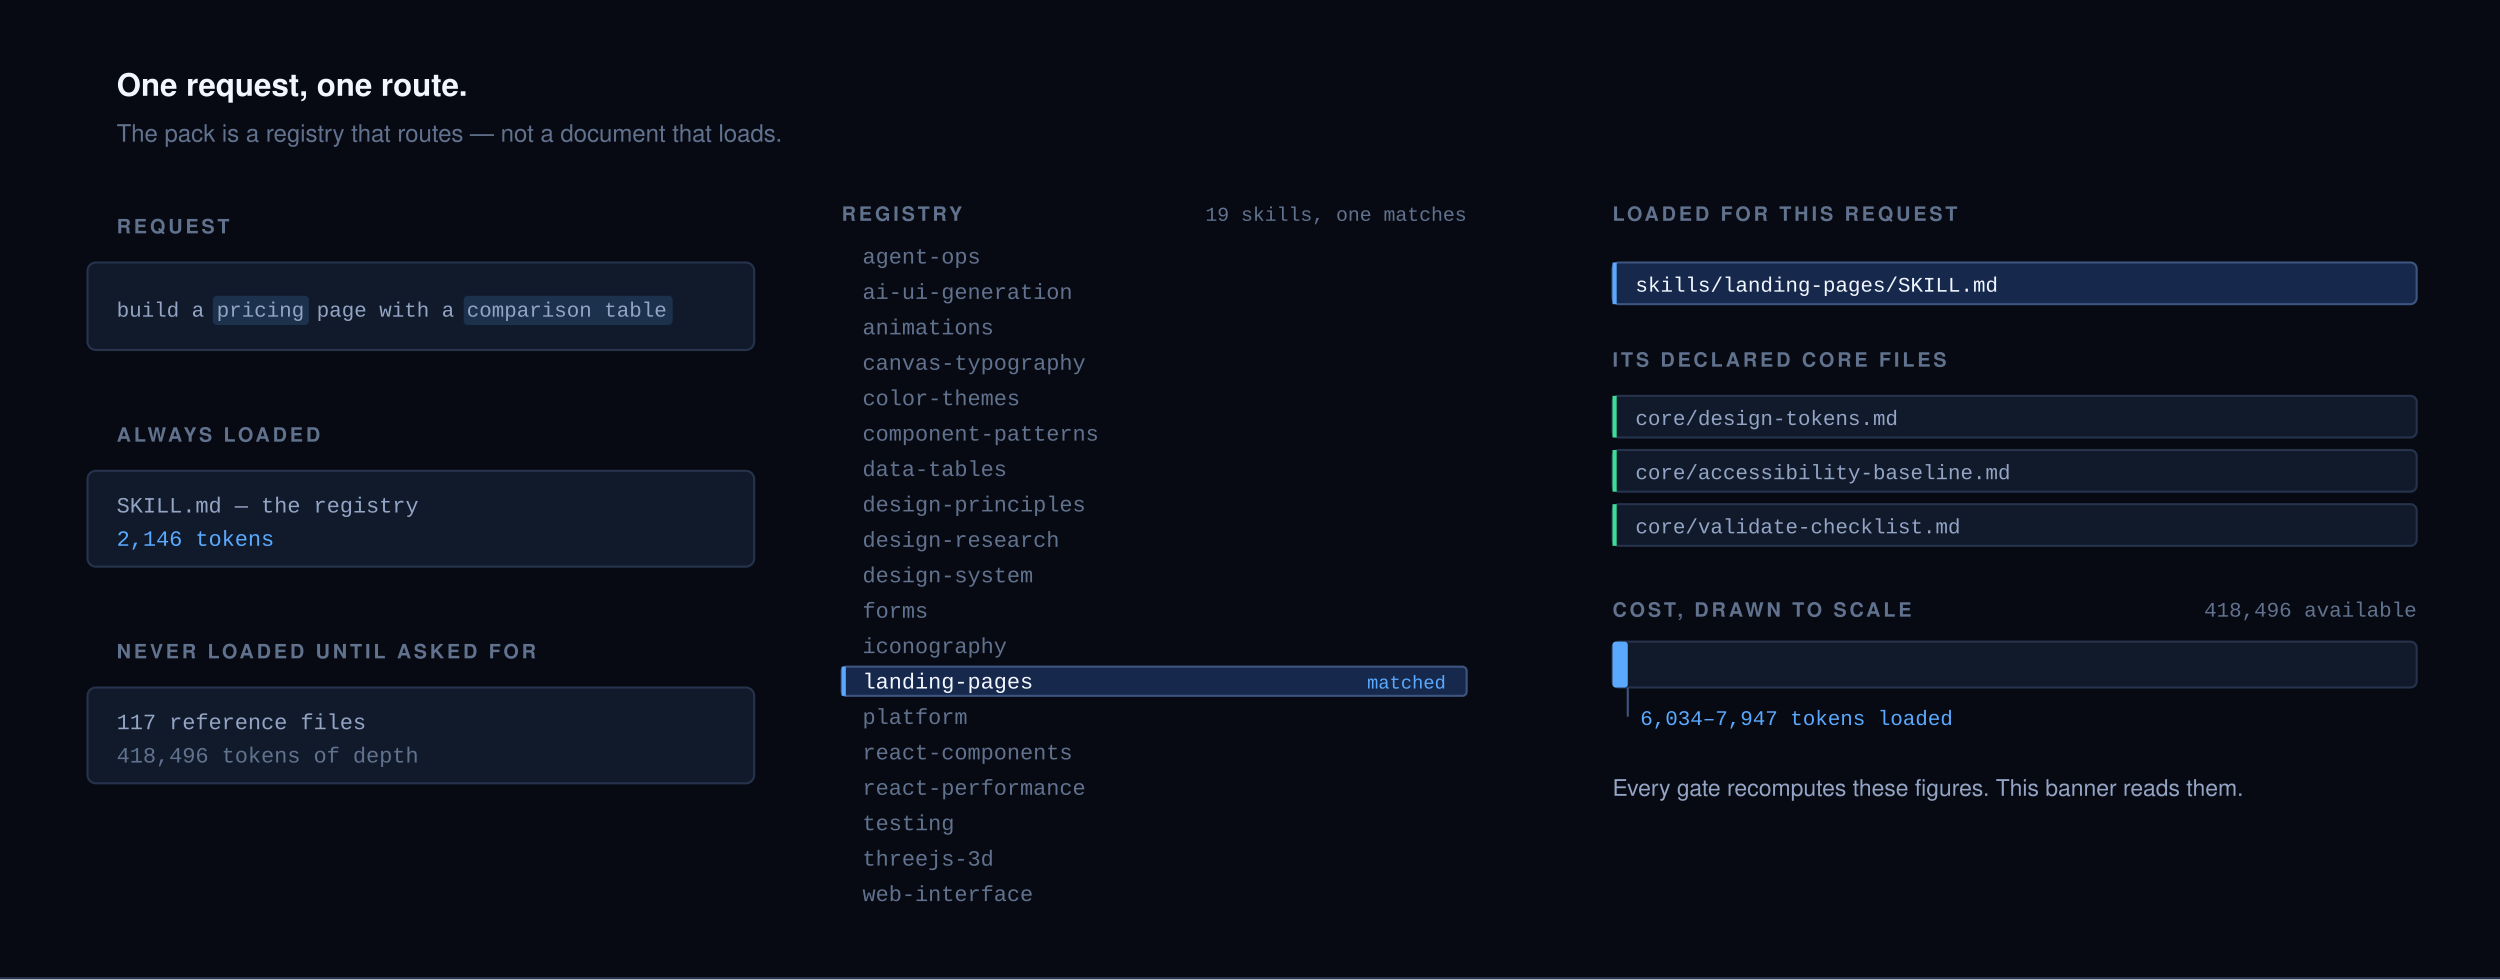
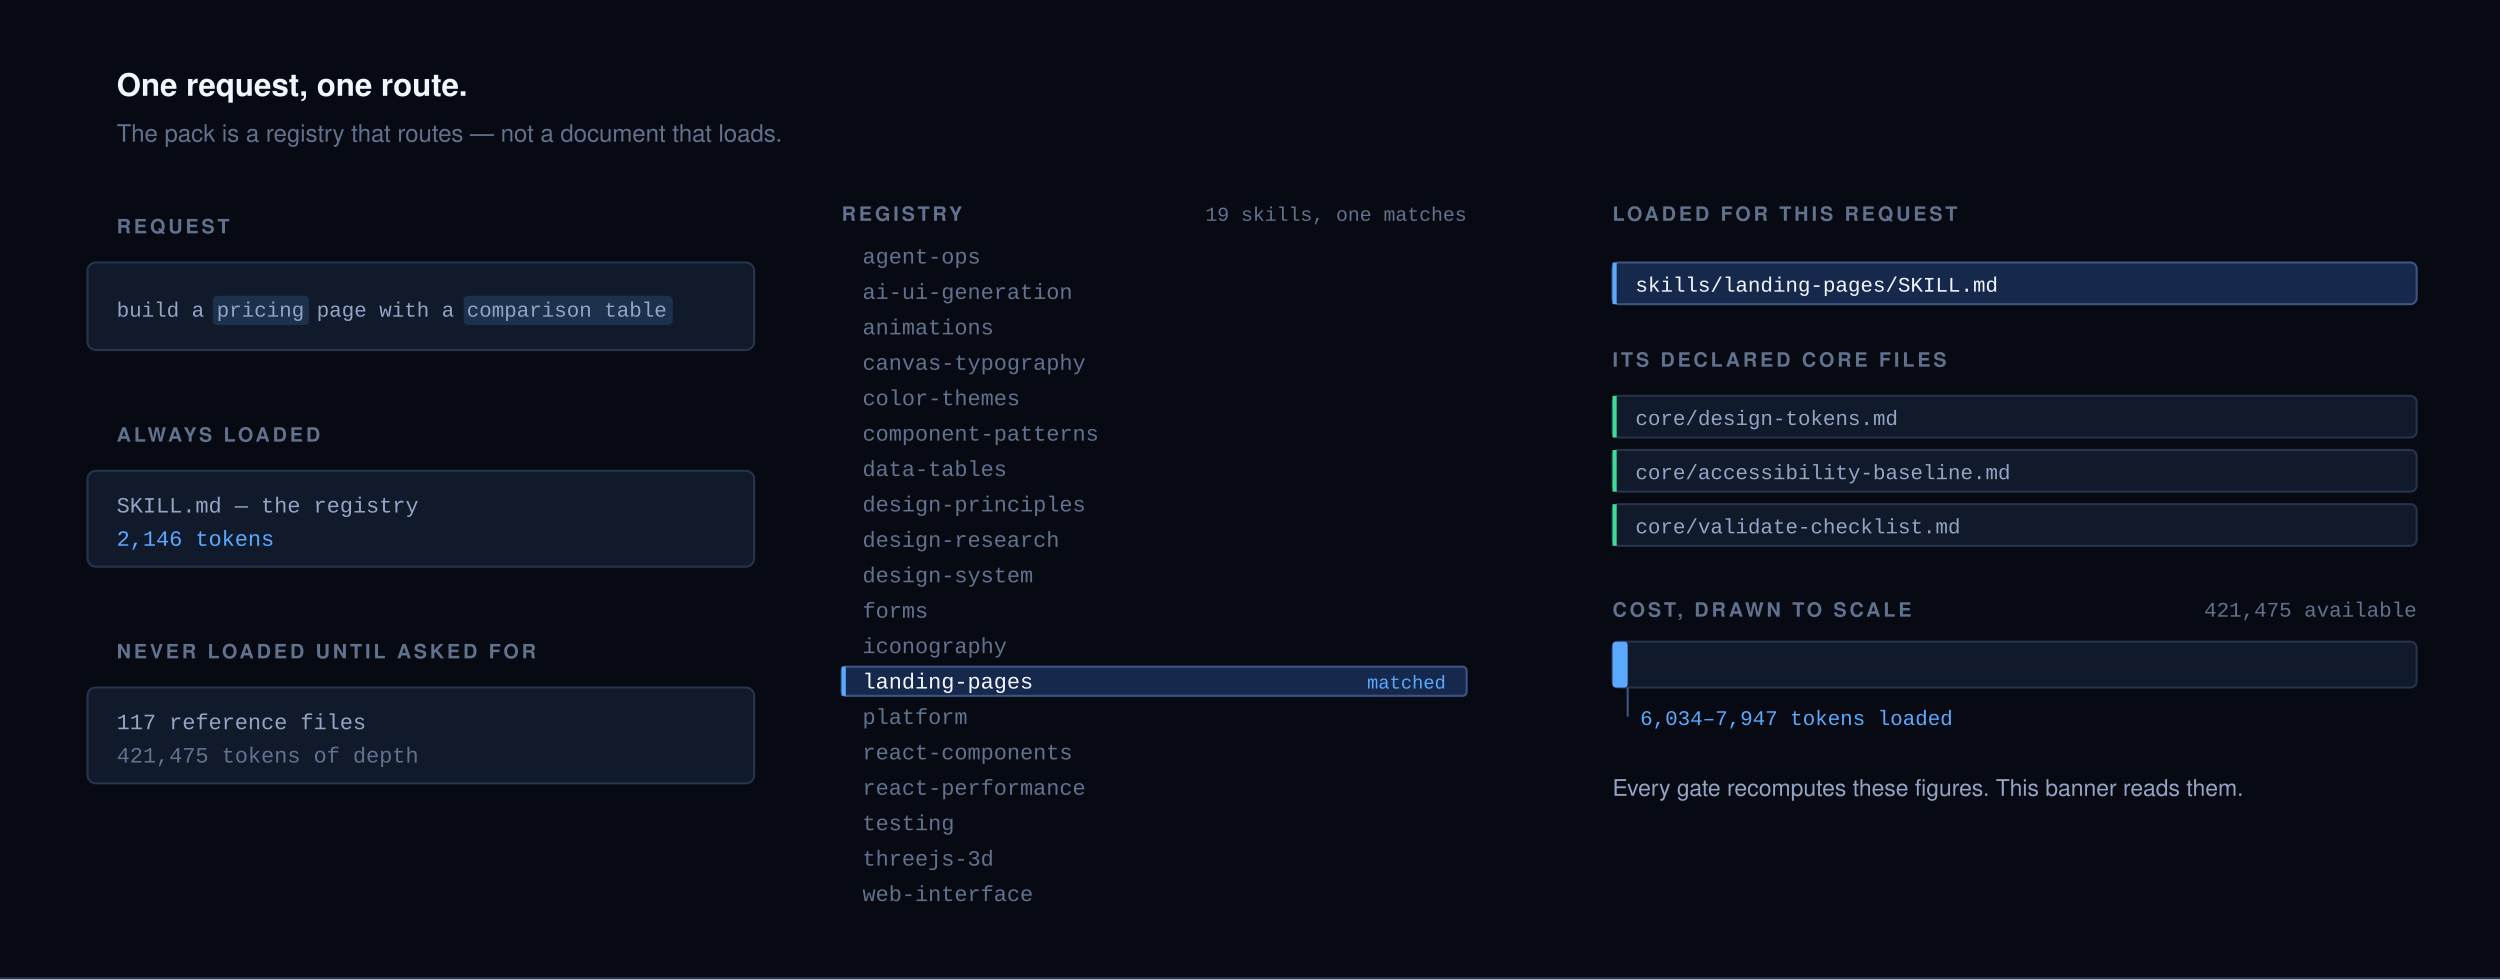
- <svg xmlns="http://www.w3.org/2000/svg" viewBox="0 0 1200 470" width="1200" height="470" role="img" aria-label="How the pack routes one request: a prompt asking for a pricing page with a comparison table is matched against a registry of 19 skills, exactly one of them — landing-pages — is selected, its three core dependency files attach, and a cost meter shows 6,034 to 7,947 tokens loaded against 418,496 tokens of available depth, drawn to scale.">
+ <svg xmlns="http://www.w3.org/2000/svg" viewBox="0 0 1200 470" width="1200" height="470" role="img" aria-label="How the pack routes one request: a prompt asking for a pricing page with a comparison table is matched against a registry of 19 skills, exactly one of them — landing-pages — is selected, its three core dependency files attach, and a cost meter shows 6,034 to 7,947 tokens loaded against 421,475 tokens of available depth, drawn to scale.">
  <style>
@keyframes rf0{0%,14.6%{opacity:0}16%{opacity:1}18.6%,100%{opacity:0}}
@keyframes rf1{0%,15.6%{opacity:0}17%{opacity:1}19.6%,100%{opacity:0}}
@keyframes rf2{0%,16.6%{opacity:0}18%{opacity:1}20.6%,100%{opacity:0}}
@keyframes rf3{0%,17.6%{opacity:0}19%{opacity:1}21.6%,100%{opacity:0}}
@keyframes rf4{0%,18.6%{opacity:0}20%{opacity:1}22.6%,100%{opacity:0}}
@keyframes rf5{0%,19.6%{opacity:0}21%{opacity:1}23.6%,100%{opacity:0}}
@keyframes rf6{0%,20.6%{opacity:0}22%{opacity:1}24.6%,100%{opacity:0}}
@keyframes rf7{0%,21.6%{opacity:0}23%{opacity:1}25.6%,100%{opacity:0}}
@keyframes rf8{0%,22.6%{opacity:0}24%{opacity:1}26.6%,100%{opacity:0}}
@keyframes rf9{0%,23.6%{opacity:0}25%{opacity:1}27.6%,100%{opacity:0}}
@keyframes rf10{0%,24.6%{opacity:0}26%{opacity:1}28.6%,100%{opacity:0}}
@keyframes rf11{0%,25.6%{opacity:0}27%{opacity:1}29.6%,100%{opacity:0}}
@keyframes rf12{0%,26.6%{opacity:0}28%{opacity:1}30.6%,100%{opacity:0}}
@keyframes rf13{0%,27.6%{opacity:0}29%{opacity:1}31.6%,100%{opacity:0}}
@keyframes rf14{0%,28.6%{opacity:0}30%{opacity:1}32.6%,100%{opacity:0}}
@keyframes rf15{0%,29.6%{opacity:0}31%{opacity:1}33.6%,100%{opacity:0}}
@keyframes rf16{0%,30.6%{opacity:0}32%{opacity:1}34.6%,100%{opacity:0}}
@keyframes rf17{0%,31.6%{opacity:0}33%{opacity:1}35.6%,100%{opacity:0}}
@keyframes rf18{0%,32.6%{opacity:0}34%{opacity:1}36.6%,100%{opacity:0}}
@keyframes kw{0%,6%{opacity:0}9%,100%{opacity:.16}}
@keyframes scan{0%,15%{opacity:0;transform:translateY(0)}16%{opacity:.9;transform:translateY(0)}34%{opacity:.9;transform:translateY(317px)}35.5%,100%{opacity:0;transform:translateY(317px)}}
@keyframes lock{0%,35%{opacity:0}38%,100%{opacity:1}}
@keyframes lockt{0%,35%{fill:#61728F}38%,100%{fill:#F2F6FF}}
@keyframes fill{0%,58%{transform:scaleX(0)}72%,100%{transform:scaleX(1)}}
@keyframes late{0%,68%{opacity:0}72%,100%{opacity:1}}
@keyframes dep0{0%,46%{opacity:0;transform:translateX(-6px)}50%,100%{opacity:1;transform:translateX(0)}}
@keyframes dep1{0%,49%{opacity:0;transform:translateX(-6px)}53%,100%{opacity:1;transform:translateX(0)}}
@keyframes dep2{0%,52%{opacity:0;transform:translateX(-6px)}56%,100%{opacity:1;transform:translateX(0)}}
.kw{animation:kw 9s linear infinite}
.scan{animation:scan 9s linear infinite}
.lock{animation:lock 9s linear infinite}
.lock-t{animation:lockt 9s linear infinite}
.fill{animation:fill 9s cubic-bezier(.2,.7,.3,1) infinite;transform-origin:774px 308px}
.late{animation:late 9s linear infinite}
.rf0{animation:rf0 9s linear infinite}
.rf1{animation:rf1 9s linear infinite}
.rf2{animation:rf2 9s linear infinite}
.rf3{animation:rf3 9s linear infinite}
.rf4{animation:rf4 9s linear infinite}
.rf5{animation:rf5 9s linear infinite}
.rf6{animation:rf6 9s linear infinite}
.rf7{animation:rf7 9s linear infinite}
.rf8{animation:rf8 9s linear infinite}
.rf9{animation:rf9 9s linear infinite}
.rf10{animation:rf10 9s linear infinite}
.rf11{animation:rf11 9s linear infinite}
.rf12{animation:rf12 9s linear infinite}
.rf13{animation:rf13 9s linear infinite}
.rf14{animation:rf14 9s linear infinite}
.rf15{animation:rf15 9s linear infinite}
.rf16{animation:rf16 9s linear infinite}
.rf17{animation:rf17 9s linear infinite}
.rf18{animation:rf18 9s linear infinite}
.dep0{animation:dep0 9s ease-out infinite}
.dep1{animation:dep1 9s ease-out infinite}
.dep2{animation:dep2 9s ease-out infinite}
@media (prefers-reduced-motion:reduce){
.kw,.scan,.lock,.lock-t,.fill,.late,.rf0,.rf1,.rf2,.rf3,.rf4,.rf5,.rf6,.rf7,.rf8,.rf9,.rf10,.rf11,.rf12,.rf13,.rf14,.rf15,.rf16,.rf17,.rf18,.dep0,.dep1,.dep2{animation:none}
.scan{opacity:0}
}
</style>
  <rect width="1200" height="470" fill="#070A12" />
  <text x="56" y="46" font-family="ui-sans-serif, system-ui, -apple-system, 'Segoe UI', Helvetica, Arial, sans-serif" font-size="15" font-weight="600" fill="#F2F6FF">One request, one route.</text>
  <text x="56" y="68" font-family="ui-sans-serif, system-ui, -apple-system, 'Segoe UI', Helvetica, Arial, sans-serif" font-size="11.5" fill="#61728F">The pack is a registry that routes — not a document that loads.</text>
  <text x="56" y="112" font-family="ui-sans-serif, system-ui, -apple-system, 'Segoe UI', Helvetica, Arial, sans-serif" font-size="9.5" font-weight="600" letter-spacing="1.4" fill="#61728F">REQUEST</text>
  <rect x="42" y="126" width="320" height="42" rx="4" fill="#111A2B" stroke="#26334D" />
  <rect class="kw" x="102.16" y="142" width="46.14" height="14" rx="2" fill="#5AA9FF" opacity="0.16" />
  <rect class="kw" x="222.56" y="142" width="100.32" height="14" rx="2" fill="#5AA9FF" opacity="0.16" />
  <text x="56" y="152" font-family="ui-monospace, SFMono-Regular, Menlo, Consolas, 'Liberation Mono', monospace" font-size="10" fill="#93A4C4">build a pricing page with a comparison table</text>
  <text x="56" y="212" font-family="ui-sans-serif, system-ui, -apple-system, 'Segoe UI', Helvetica, Arial, sans-serif" font-size="9.5" font-weight="600" letter-spacing="1.4" fill="#61728F">ALWAYS LOADED</text>
  <rect x="42" y="226" width="320" height="46" rx="4" fill="#111A2B" stroke="#26334D" />
  <text x="56" y="246" font-family="ui-monospace, SFMono-Regular, Menlo, Consolas, 'Liberation Mono', monospace" font-size="10.5" fill="#93A4C4">SKILL.md — the registry</text>
  <text x="56" y="262" font-family="ui-monospace, SFMono-Regular, Menlo, Consolas, 'Liberation Mono', monospace" font-size="10.5" fill="#5AA9FF">2,146 tokens</text>
  <text x="56" y="316" font-family="ui-sans-serif, system-ui, -apple-system, 'Segoe UI', Helvetica, Arial, sans-serif" font-size="9.5" font-weight="600" letter-spacing="1.4" fill="#61728F">NEVER LOADED UNTIL ASKED FOR</text>
  <rect x="42" y="330" width="320" height="46" rx="4" fill="#111A2B" stroke="#26334D" />
  <text x="56" y="350" font-family="ui-monospace, SFMono-Regular, Menlo, Consolas, 'Liberation Mono', monospace" font-size="10.5" fill="#93A4C4">117 reference files</text>
-   <text x="56" y="366" font-family="ui-monospace, SFMono-Regular, Menlo, Consolas, 'Liberation Mono', monospace" font-size="10.5" fill="#61728F">418,496 tokens of depth</text>
+   <text x="56" y="366" font-family="ui-monospace, SFMono-Regular, Menlo, Consolas, 'Liberation Mono', monospace" font-size="10.5" fill="#61728F">421,475 tokens of depth</text>
  <text x="404" y="106" font-family="ui-sans-serif, system-ui, -apple-system, 'Segoe UI', Helvetica, Arial, sans-serif" font-size="9.5" font-weight="600" letter-spacing="1.4" fill="#61728F">REGISTRY</text>
  <text x="704" y="106" text-anchor="end" font-family="ui-monospace, SFMono-Regular, Menlo, Consolas, 'Liberation Mono', monospace" font-size="9.5" fill="#61728F">19 skills, one matches</text>
  <g class="scan" opacity="0">
    <rect x="398" y="113" width="312" height="3" rx="1.5" fill="#5AA9FF" />
  </g>
  <rect class="rf0" x="404" y="116" width="300" height="14" rx="2" fill="#5AA9FF" opacity="0" />
  <text x="414" y="126.5" font-family="ui-monospace, SFMono-Regular, Menlo, Consolas, 'Liberation Mono', monospace" font-size="10.5" fill="#61728F">agent-ops</text>
  <rect class="rf1" x="404" y="133" width="300" height="14" rx="2" fill="#5AA9FF" opacity="0" />
  <text x="414" y="143.5" font-family="ui-monospace, SFMono-Regular, Menlo, Consolas, 'Liberation Mono', monospace" font-size="10.5" fill="#61728F">ai-ui-generation</text>
  <rect class="rf2" x="404" y="150" width="300" height="14" rx="2" fill="#5AA9FF" opacity="0" />
  <text x="414" y="160.5" font-family="ui-monospace, SFMono-Regular, Menlo, Consolas, 'Liberation Mono', monospace" font-size="10.5" fill="#61728F">animations</text>
  <rect class="rf3" x="404" y="167" width="300" height="14" rx="2" fill="#5AA9FF" opacity="0" />
  <text x="414" y="177.5" font-family="ui-monospace, SFMono-Regular, Menlo, Consolas, 'Liberation Mono', monospace" font-size="10.5" fill="#61728F">canvas-typography</text>
  <rect class="rf4" x="404" y="184" width="300" height="14" rx="2" fill="#5AA9FF" opacity="0" />
  <text x="414" y="194.5" font-family="ui-monospace, SFMono-Regular, Menlo, Consolas, 'Liberation Mono', monospace" font-size="10.5" fill="#61728F">color-themes</text>
  <rect class="rf5" x="404" y="201" width="300" height="14" rx="2" fill="#5AA9FF" opacity="0" />
  <text x="414" y="211.5" font-family="ui-monospace, SFMono-Regular, Menlo, Consolas, 'Liberation Mono', monospace" font-size="10.5" fill="#61728F">component-patterns</text>
  <rect class="rf6" x="404" y="218" width="300" height="14" rx="2" fill="#5AA9FF" opacity="0" />
  <text x="414" y="228.5" font-family="ui-monospace, SFMono-Regular, Menlo, Consolas, 'Liberation Mono', monospace" font-size="10.5" fill="#61728F">data-tables</text>
  <rect class="rf7" x="404" y="235" width="300" height="14" rx="2" fill="#5AA9FF" opacity="0" />
  <text x="414" y="245.5" font-family="ui-monospace, SFMono-Regular, Menlo, Consolas, 'Liberation Mono', monospace" font-size="10.5" fill="#61728F">design-principles</text>
  <rect class="rf8" x="404" y="252" width="300" height="14" rx="2" fill="#5AA9FF" opacity="0" />
  <text x="414" y="262.5" font-family="ui-monospace, SFMono-Regular, Menlo, Consolas, 'Liberation Mono', monospace" font-size="10.5" fill="#61728F">design-research</text>
  <rect class="rf9" x="404" y="269" width="300" height="14" rx="2" fill="#5AA9FF" opacity="0" />
  <text x="414" y="279.5" font-family="ui-monospace, SFMono-Regular, Menlo, Consolas, 'Liberation Mono', monospace" font-size="10.5" fill="#61728F">design-system</text>
  <rect class="rf10" x="404" y="286" width="300" height="14" rx="2" fill="#5AA9FF" opacity="0" />
  <text x="414" y="296.5" font-family="ui-monospace, SFMono-Regular, Menlo, Consolas, 'Liberation Mono', monospace" font-size="10.5" fill="#61728F">forms</text>
  <rect class="rf11" x="404" y="303" width="300" height="14" rx="2" fill="#5AA9FF" opacity="0" />
  <text x="414" y="313.5" font-family="ui-monospace, SFMono-Regular, Menlo, Consolas, 'Liberation Mono', monospace" font-size="10.5" fill="#61728F">iconography</text>
  <rect class="rf12" x="404" y="320" width="300" height="14" rx="2" fill="#5AA9FF" opacity="0" />
  <rect class="lock" x="404" y="320" width="300" height="14" rx="2" fill="#16294D" stroke="#3D5580" stroke-width="1" />
  <rect class="lock" x="404" y="320" width="2" height="14" fill="#5AA9FF" />
  <text x="414" y="330.5" font-family="ui-monospace, SFMono-Regular, Menlo, Consolas, 'Liberation Mono', monospace" font-size="10.5" fill="#F2F6FF" class="lock-t">landing-pages</text>
  <text class="lock" x="694" y="330.5" text-anchor="end" font-family="ui-monospace, SFMono-Regular, Menlo, Consolas, 'Liberation Mono', monospace" font-size="9" fill="#5AA9FF">matched</text>
  <rect class="rf13" x="404" y="337" width="300" height="14" rx="2" fill="#5AA9FF" opacity="0" />
  <text x="414" y="347.5" font-family="ui-monospace, SFMono-Regular, Menlo, Consolas, 'Liberation Mono', monospace" font-size="10.5" fill="#61728F">platform</text>
  <rect class="rf14" x="404" y="354" width="300" height="14" rx="2" fill="#5AA9FF" opacity="0" />
  <text x="414" y="364.5" font-family="ui-monospace, SFMono-Regular, Menlo, Consolas, 'Liberation Mono', monospace" font-size="10.5" fill="#61728F">react-components</text>
  <rect class="rf15" x="404" y="371" width="300" height="14" rx="2" fill="#5AA9FF" opacity="0" />
  <text x="414" y="381.5" font-family="ui-monospace, SFMono-Regular, Menlo, Consolas, 'Liberation Mono', monospace" font-size="10.5" fill="#61728F">react-performance</text>
  <rect class="rf16" x="404" y="388" width="300" height="14" rx="2" fill="#5AA9FF" opacity="0" />
  <text x="414" y="398.5" font-family="ui-monospace, SFMono-Regular, Menlo, Consolas, 'Liberation Mono', monospace" font-size="10.5" fill="#61728F">testing</text>
  <rect class="rf17" x="404" y="405" width="300" height="14" rx="2" fill="#5AA9FF" opacity="0" />
  <text x="414" y="415.5" font-family="ui-monospace, SFMono-Regular, Menlo, Consolas, 'Liberation Mono', monospace" font-size="10.5" fill="#61728F">threejs-3d</text>
  <rect class="rf18" x="404" y="422" width="300" height="14" rx="2" fill="#5AA9FF" opacity="0" />
  <text x="414" y="432.5" font-family="ui-monospace, SFMono-Regular, Menlo, Consolas, 'Liberation Mono', monospace" font-size="10.5" fill="#61728F">web-interface</text>
  <text x="774" y="106" font-family="ui-sans-serif, system-ui, -apple-system, 'Segoe UI', Helvetica, Arial, sans-serif" font-size="9.5" font-weight="600" letter-spacing="1.4" fill="#61728F">LOADED FOR THIS REQUEST</text>
  <rect class="lock" x="774" y="126" width="386" height="20" rx="3" fill="#16294D" stroke="#3D5580" />
  <rect class="lock" x="774" y="126" width="2" height="20" fill="#5AA9FF" />
  <text class="lock-t" x="785" y="140" font-family="ui-monospace, SFMono-Regular, Menlo, Consolas, 'Liberation Mono', monospace" font-size="10" fill="#F2F6FF">skills/landing-pages/SKILL.md</text>
  <text x="774" y="176" font-family="ui-sans-serif, system-ui, -apple-system, 'Segoe UI', Helvetica, Arial, sans-serif" font-size="9.5" font-weight="600" letter-spacing="1.4" fill="#61728F">ITS DECLARED CORE FILES</text>
  <g class="dep0">
    <rect x="774" y="190" width="386" height="20" rx="3" fill="#111A2B" stroke="#26334D" />
    <rect x="774" y="190" width="2" height="20" fill="#3DDC97" />
    <text x="785" y="204" font-family="ui-monospace, SFMono-Regular, Menlo, Consolas, 'Liberation Mono', monospace" font-size="10" fill="#93A4C4">core/design-tokens.md</text>
  </g>
  <g class="dep1">
    <rect x="774" y="216" width="386" height="20" rx="3" fill="#111A2B" stroke="#26334D" />
    <rect x="774" y="216" width="2" height="20" fill="#3DDC97" />
    <text x="785" y="230" font-family="ui-monospace, SFMono-Regular, Menlo, Consolas, 'Liberation Mono', monospace" font-size="10" fill="#93A4C4">core/accessibility-baseline.md</text>
  </g>
  <g class="dep2">
    <rect x="774" y="242" width="386" height="20" rx="3" fill="#111A2B" stroke="#26334D" />
    <rect x="774" y="242" width="2" height="20" fill="#3DDC97" />
    <text x="785" y="256" font-family="ui-monospace, SFMono-Regular, Menlo, Consolas, 'Liberation Mono', monospace" font-size="10" fill="#93A4C4">core/validate-checklist.md</text>
  </g>
  <text x="774" y="296" font-family="ui-sans-serif, system-ui, -apple-system, 'Segoe UI', Helvetica, Arial, sans-serif" font-size="9.5" font-weight="600" letter-spacing="1.4" fill="#61728F">COST, DRAWN TO SCALE</text>
  <rect x="774" y="308" width="386" height="22" rx="3" fill="#111A2B" stroke="#26334D" />
-   <rect class="fill" x="774" y="308" width="7.33" height="22" rx="1.5" fill="#5AA9FF" />
-   <line class="late" x1="781.33" y1="330" x2="781.33" y2="344" stroke="#3D5580" />
-   <text class="late" x="787.33" y="348" font-family="ui-monospace, SFMono-Regular, Menlo, Consolas, 'Liberation Mono', monospace" font-size="10" fill="#5AA9FF">6,034–7,947 tokens loaded</text>
-   <text x="1160" y="296" text-anchor="end" font-family="ui-monospace, SFMono-Regular, Menlo, Consolas, 'Liberation Mono', monospace" font-size="10" fill="#61728F">418,496 available</text>
+   <rect class="fill" x="774" y="308" width="7.28" height="22" rx="1.5" fill="#5AA9FF" />
+   <line class="late" x1="781.28" y1="330" x2="781.28" y2="344" stroke="#3D5580" />
+   <text class="late" x="787.28" y="348" font-family="ui-monospace, SFMono-Regular, Menlo, Consolas, 'Liberation Mono', monospace" font-size="10" fill="#5AA9FF">6,034–7,947 tokens loaded</text>
+   <text x="1160" y="296" text-anchor="end" font-family="ui-monospace, SFMono-Regular, Menlo, Consolas, 'Liberation Mono', monospace" font-size="10" fill="#61728F">421,475 available</text>
  <text class="late" x="774" y="382" font-family="ui-sans-serif, system-ui, -apple-system, 'Segoe UI', Helvetica, Arial, sans-serif" font-size="11" fill="#93A4C4">Every gate recomputes these figures. This banner reads them.</text>
  <rect x="0" y="469" width="1200" height="1" fill="#26334D" />
</svg>
